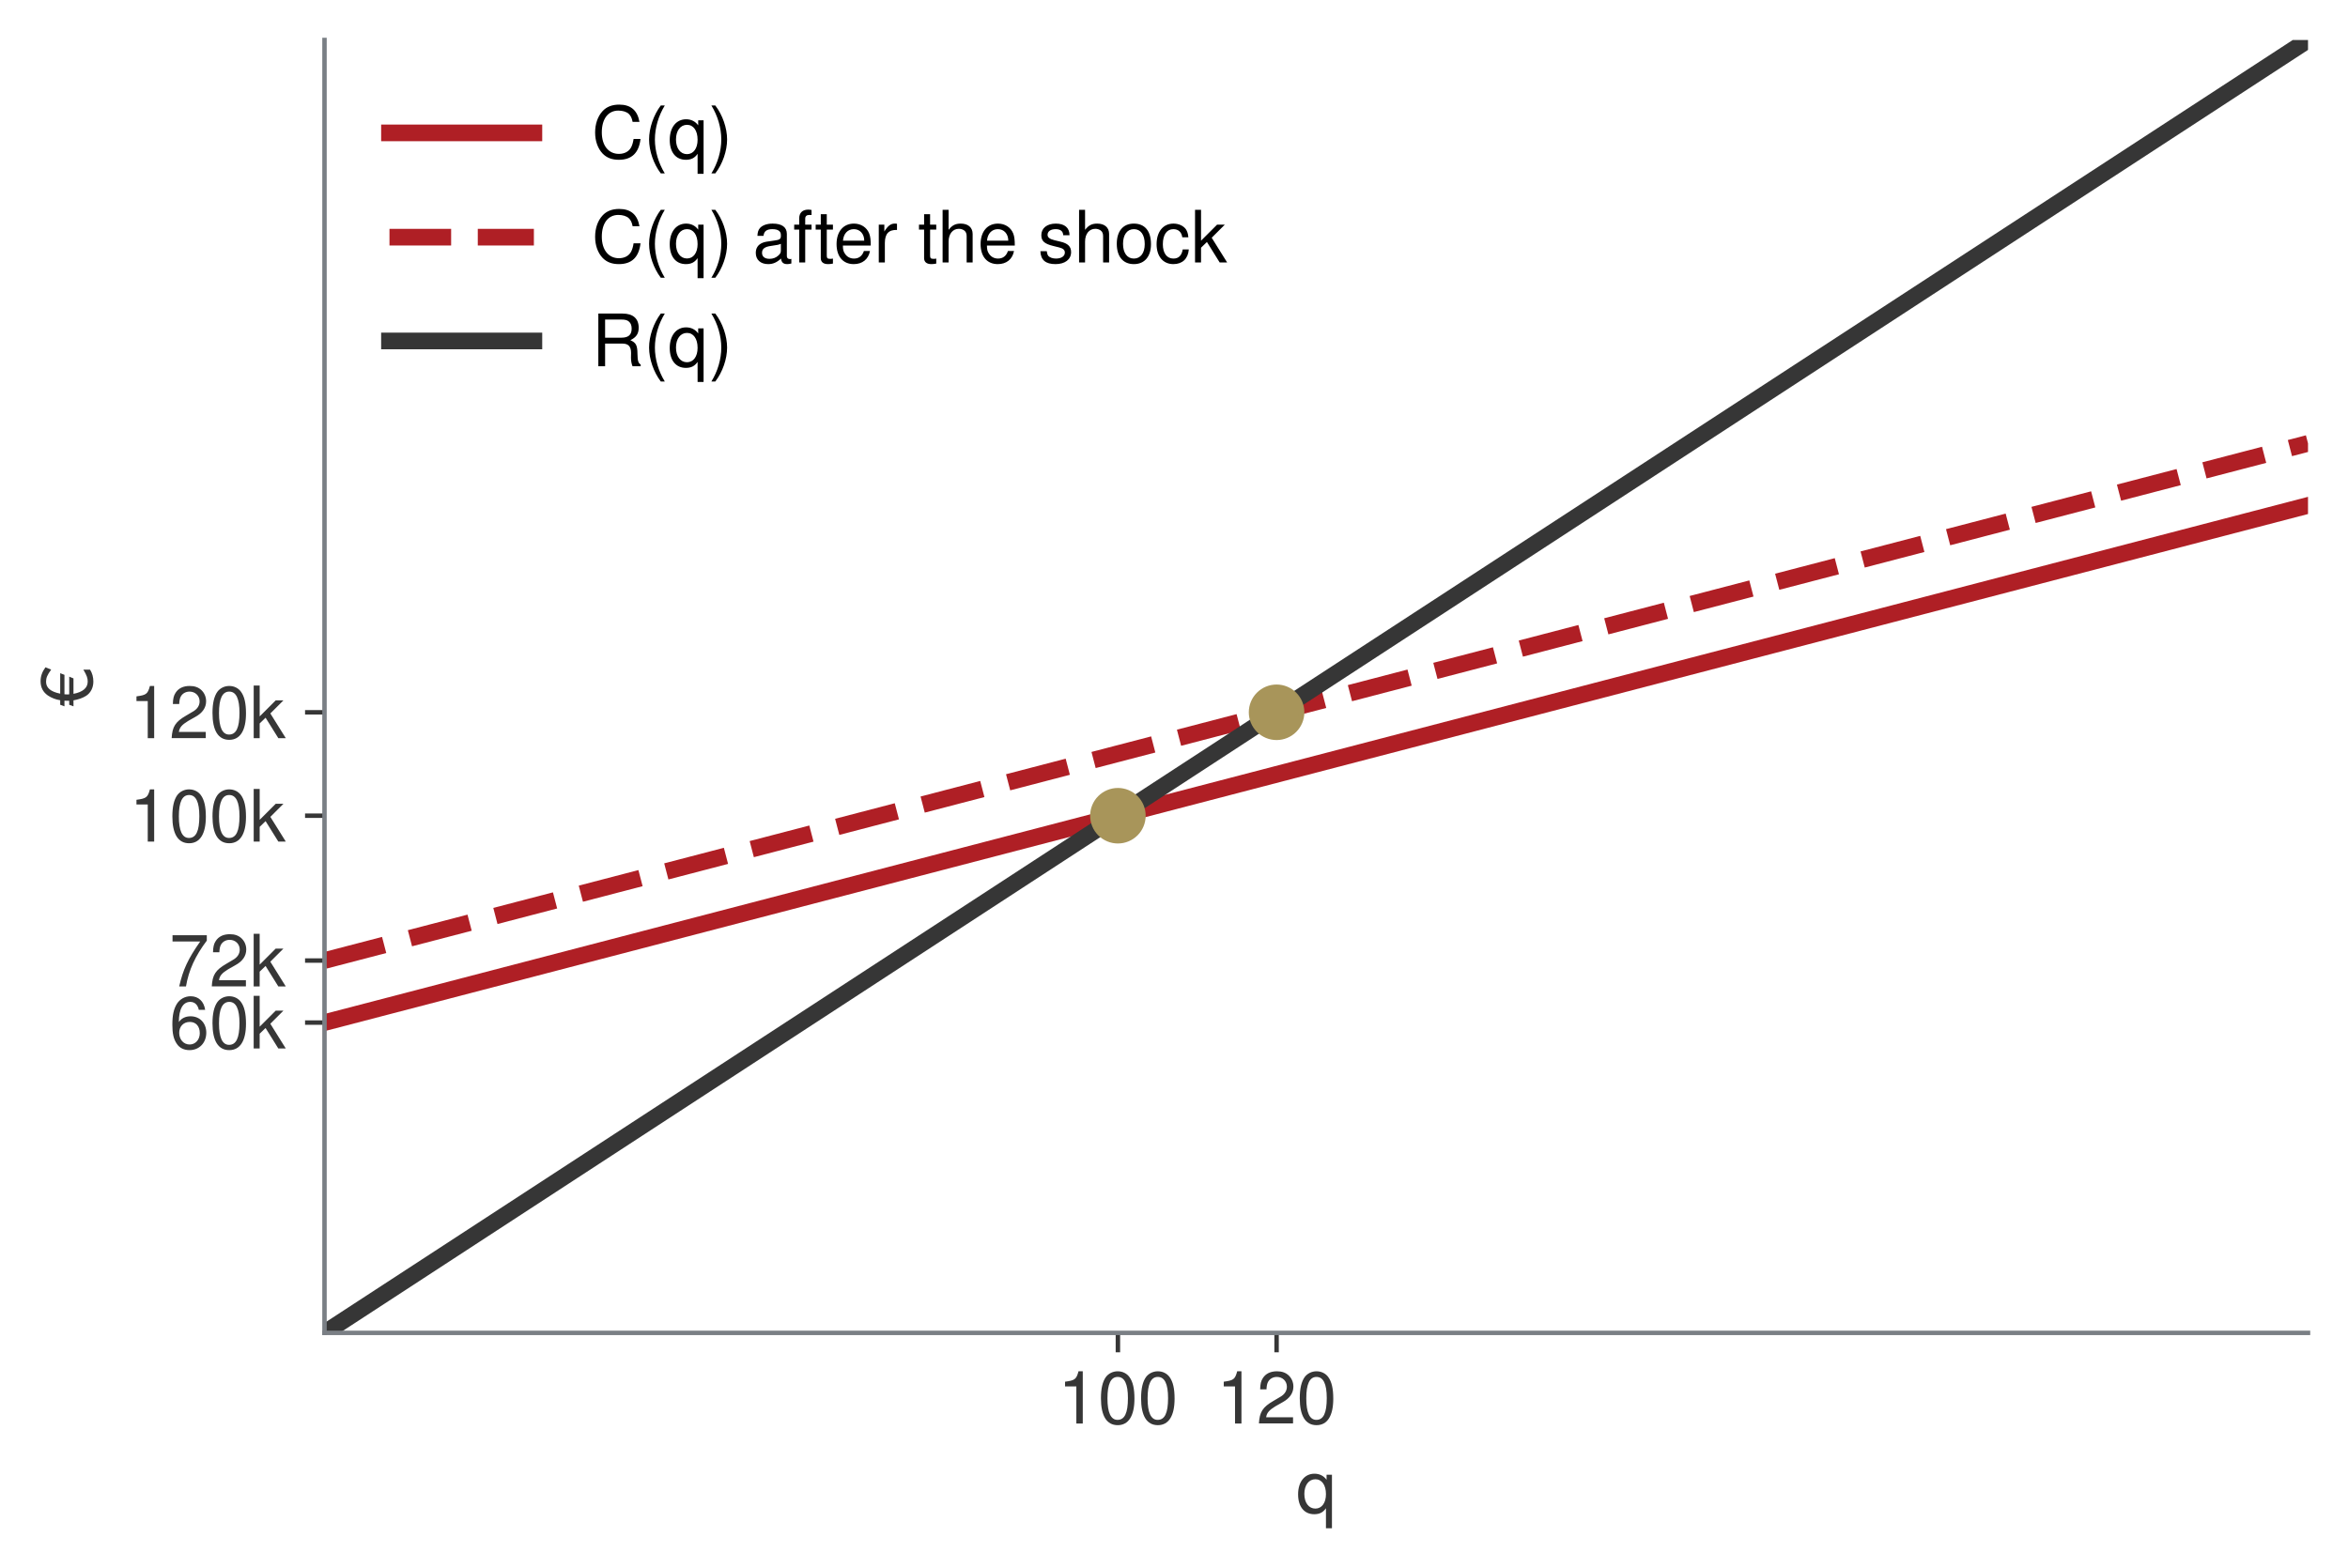
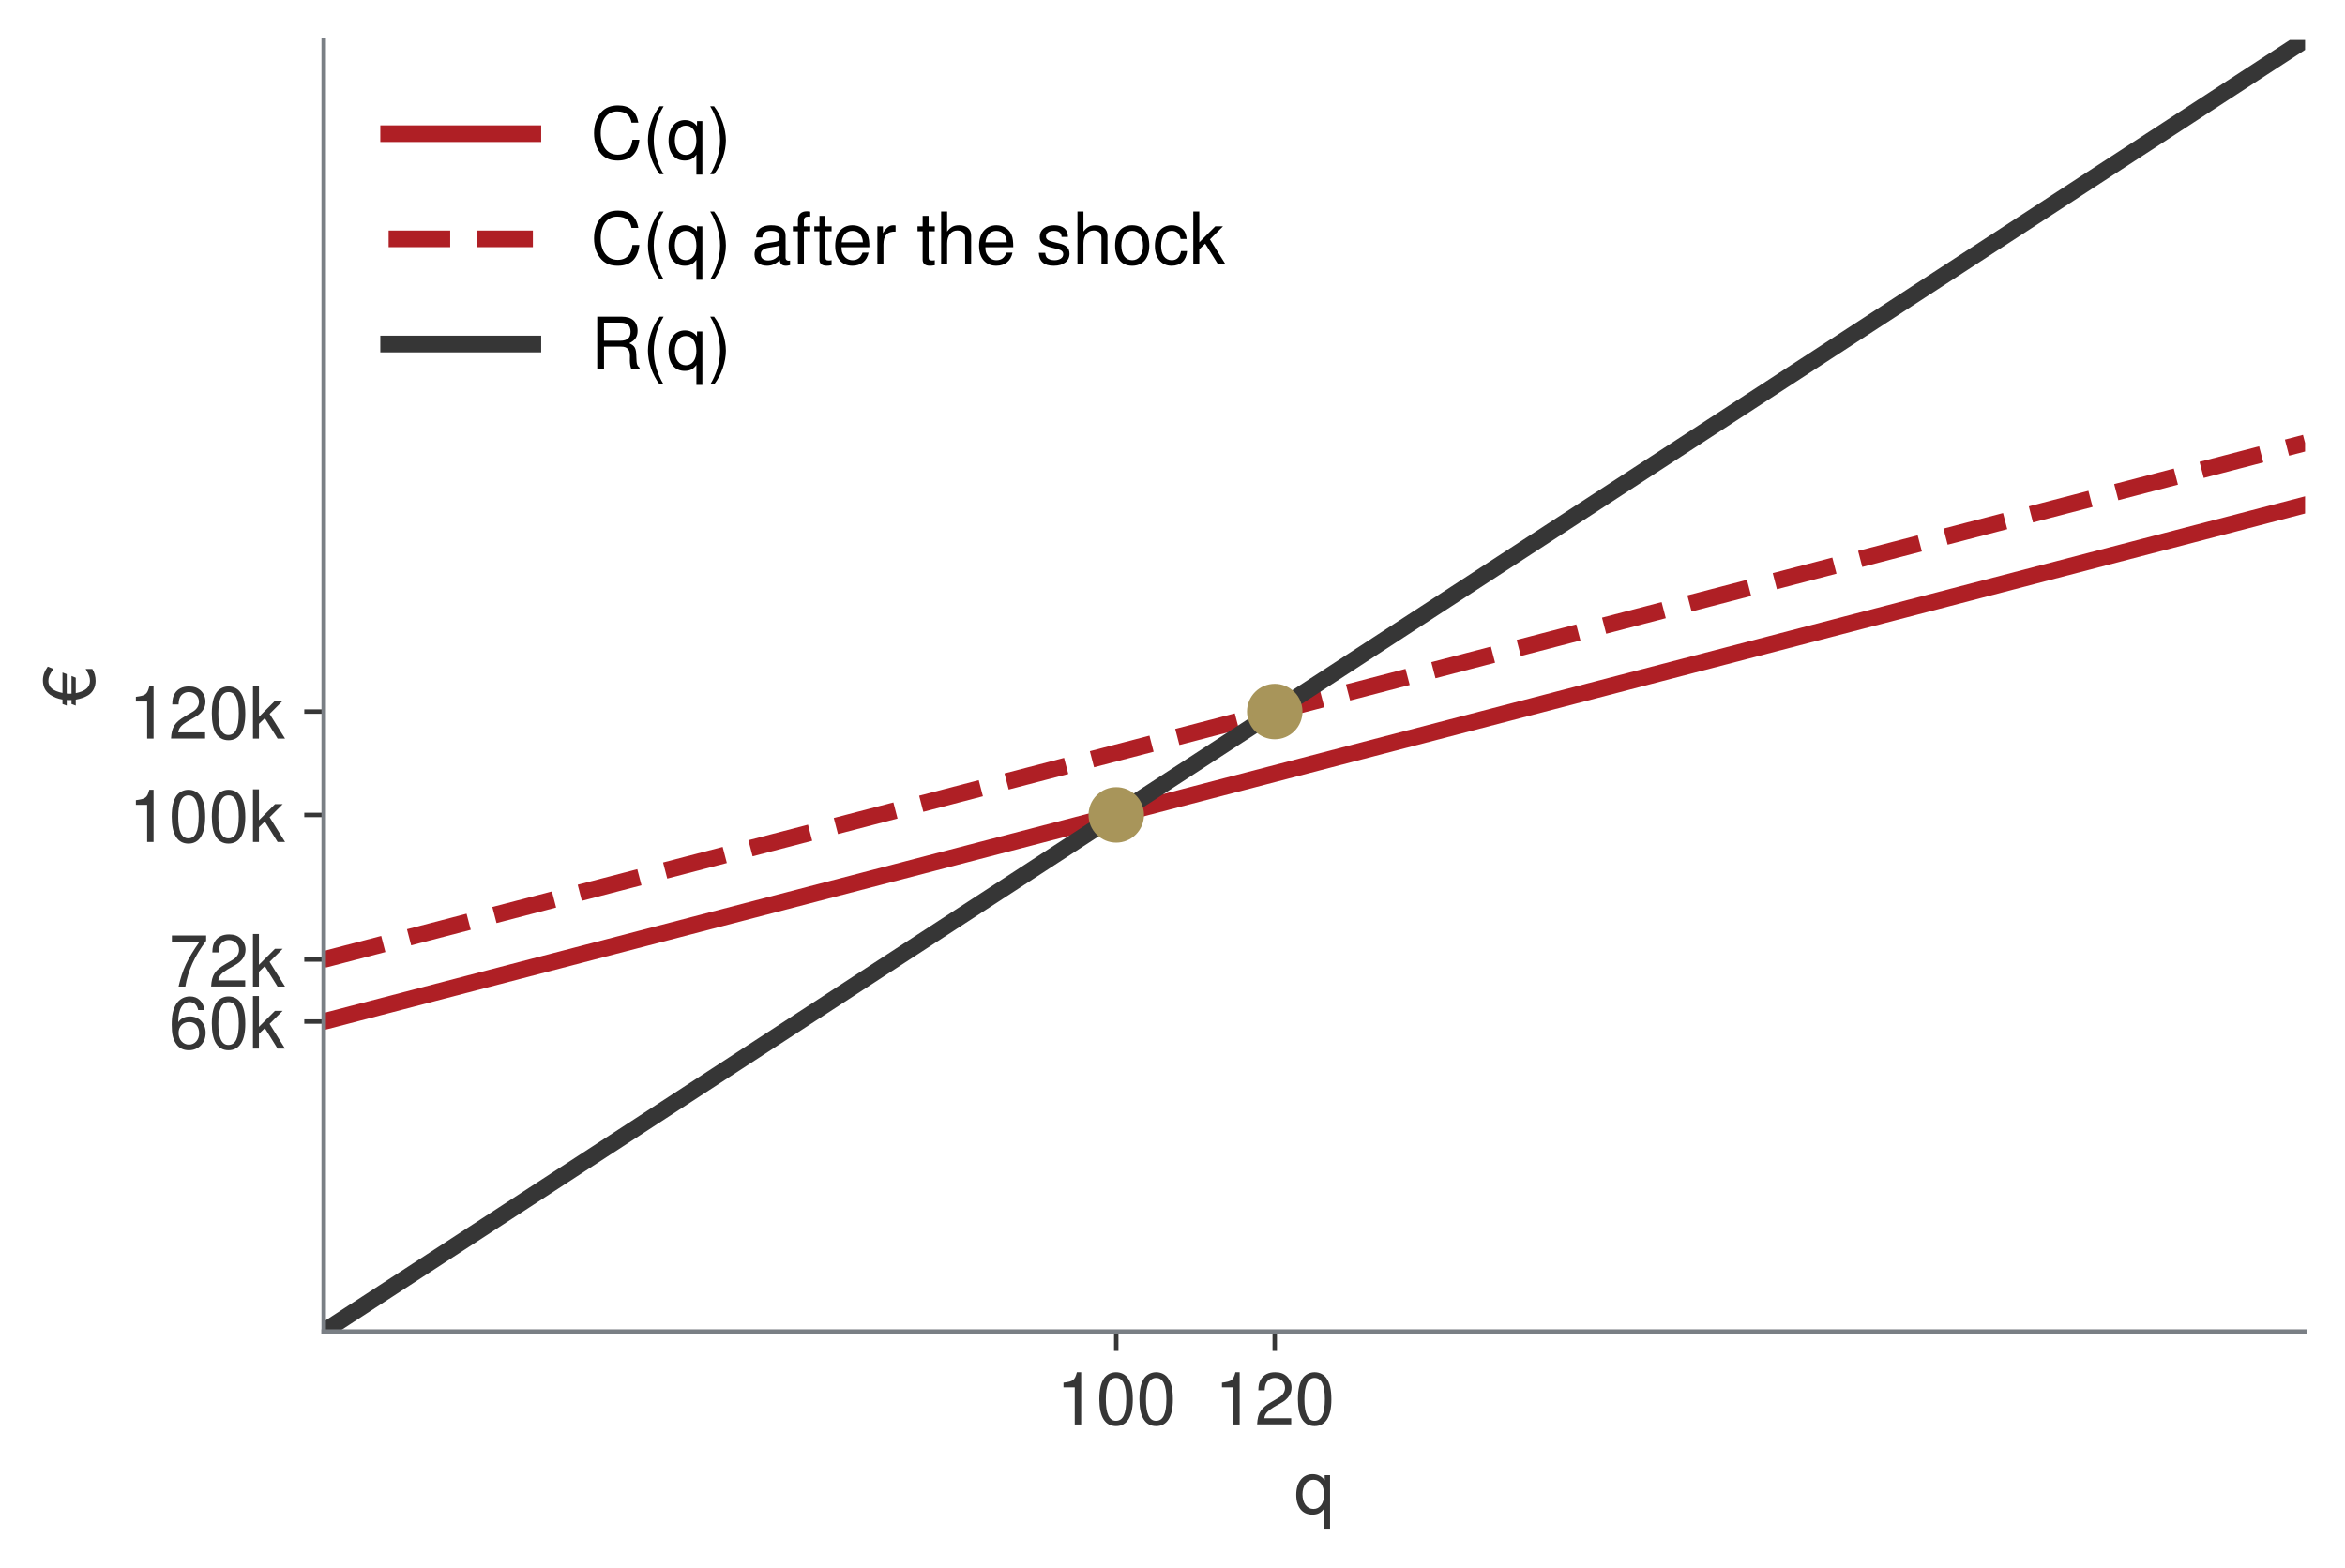
- <svg xmlns="http://www.w3.org/2000/svg" xmlns:xlink="http://www.w3.org/1999/xlink" width="422.743pt" height="282.318pt" viewBox="0 0 422.743 282.318" version="1.1">
+ <svg xmlns="http://www.w3.org/2000/svg" xmlns:xlink="http://www.w3.org/1999/xlink" width="422.667pt" height="282.667pt" viewBox="0 0 422.667 282.667" version="1.1">
  <defs>
    <style type="text/css">*{stroke-linejoin: round; stroke-linecap: butt}</style>
  </defs>
  <g id="figure_1">
    <g id="patch_1">
-       <path d="M 0 282.318  L 422.743 282.318  L 422.743 0  L 0 0  L 0 282.318  z " style="fill: none" />
+       <path d="M 0 282.667  L 422.667 282.667  L 422.667 0  L 0 0  L 0 282.667  z " style="fill: none" />
    </g>
    <g id="axes_1">
      <g id="patch_2">
-         <path d="M 58.423 240.048  L 415.543 240.048  L 415.543 7.2  L 58.423 7.2  L 58.423 240.048  z " style="fill: none" />
+         <path d="M 58.347 240.048  L 415.467 240.048  L 415.467 7.2  L 58.347 7.2  L 58.347 240.048  z " style="fill: none" />
      </g>
      <g id="matplotlib.axis_1">
        <g id="xtick_1">
          <g id="line2d_1">
            <defs>
-               <path id="m287724434d" d="M 0 0  L 0 3.5  " style="stroke: #363636; stroke-width: 0.8" />
+               <path id="m352961f7ca" d="M 0 0  L 0 3.5  " style="stroke: #363636; stroke-width: 0.8" />
            </defs>
            <g>
-               <use xlink:href="#m287724434d" x="201.271" y="240.048" style="fill: #363636; stroke: #363636; stroke-width: 0.8" />
+               <use xlink:href="#m352961f7ca" x="201.195" y="240.048" style="fill: #363636; stroke: #363636; stroke-width: 0.8" />
            </g>
          </g>
          <g id="text_1">
-             <text style="font-size: 13px; font-family: 'Source Sans 3', 'Source Sans Pro', 'Helvetica', 'Arial'; text-anchor: middle; fill: #363636" x="201.271" y="256.373" transform="rotate(-0 201.2708 256.3735)">100</text>
+             <text style="font-size: 13px; font-family: 'Source Sans 3', 'Source Sans Pro', 'Helvetica', 'Arial'; text-anchor: middle; fill: #363636" x="201.195" y="256.798" transform="rotate(-0 201.1946 256.798)">100</text>
          </g>
        </g>
        <g id="xtick_2">
          <g id="line2d_2">
            <g>
-               <use xlink:href="#m287724434d" x="229.84" y="240.048" style="fill: #363636; stroke: #363636; stroke-width: 0.8" />
+               <use xlink:href="#m352961f7ca" x="229.764" y="240.048" style="fill: #363636; stroke: #363636; stroke-width: 0.8" />
            </g>
          </g>
          <g id="text_2">
-             <text style="font-size: 13px; font-family: 'Source Sans 3', 'Source Sans Pro', 'Helvetica', 'Arial'; text-anchor: middle; fill: #363636" x="229.84" y="256.373" transform="rotate(-0 229.8404 256.3735)">120</text>
+             <text style="font-size: 13px; font-family: 'Source Sans 3', 'Source Sans Pro', 'Helvetica', 'Arial'; text-anchor: middle; fill: #363636" x="229.764" y="256.798" transform="rotate(-0 229.7642 256.798)">120</text>
          </g>
        </g>
        <g id="text_3">
-           <text style="font-size: 13px; font-family: 'Source Sans 3', 'Source Sans Pro', 'Helvetica', 'Arial'; text-anchor: middle; fill: #363636" x="236.983" y="272.409" transform="rotate(-0 236.9828 272.4086)">q</text>
+           <text style="font-size: 13px; font-family: 'Source Sans 3', 'Source Sans Pro', 'Helvetica', 'Arial'; text-anchor: middle; fill: #363636" x="236.907" y="272.757" transform="rotate(-0 236.9066 272.757)">q</text>
        </g>
      </g>
      <g id="matplotlib.axis_2">
        <g id="ytick_1">
          <g id="line2d_3">
            <defs>
-               <path id="m1ff8a50b6b" d="M 0 0  L -3.5 0  " style="stroke: #363636; stroke-width: 0.8" />
+               <path id="md483ea49af" d="M 0 0  L -3.5 0  " style="stroke: #363636; stroke-width: 0.8" />
            </defs>
            <g>
-               <use xlink:href="#m1ff8a50b6b" x="58.423" y="184.164" style="fill: #363636; stroke: #363636; stroke-width: 0.8" />
+               <use xlink:href="#md483ea49af" x="58.347" y="184.164" style="fill: #363636; stroke: #363636; stroke-width: 0.8" />
            </g>
          </g>
          <g id="text_4">
-             <text style="font-size: 13px; font-family: 'Source Sans 3', 'Source Sans Pro', 'Helvetica', 'Arial'; text-anchor: end; fill: #363636" x="51.423" y="188.827" transform="rotate(-0 51.42281 188.8272)">60k</text>
+             <text style="font-size: 13px; font-family: 'Source Sans 3', 'Source Sans Pro', 'Helvetica', 'Arial'; text-anchor: end; fill: #363636" x="51.347" y="189.039" transform="rotate(-0 51.34664 189.0395)">60k</text>
          </g>
        </g>
        <g id="ytick_2">
          <g id="line2d_4">
            <g>
-               <use xlink:href="#m1ff8a50b6b" x="58.423" y="172.988" style="fill: #363636; stroke: #363636; stroke-width: 0.8" />
+               <use xlink:href="#md483ea49af" x="58.347" y="172.988" style="fill: #363636; stroke: #363636; stroke-width: 0.8" />
            </g>
          </g>
          <g id="text_5">
-             <text style="font-size: 13px; font-family: 'Source Sans 3', 'Source Sans Pro', 'Helvetica', 'Arial'; text-anchor: end; fill: #363636" x="51.423" y="177.651" transform="rotate(-0 51.42281 177.6505)">72k</text>
+             <text style="font-size: 13px; font-family: 'Source Sans 3', 'Source Sans Pro', 'Helvetica', 'Arial'; text-anchor: end; fill: #363636" x="51.347" y="177.863" transform="rotate(-0 51.34664 177.8628)">72k</text>
          </g>
        </g>
        <g id="ytick_3">
          <g id="line2d_5">
            <g>
-               <use xlink:href="#m1ff8a50b6b" x="58.423" y="146.909" style="fill: #363636; stroke: #363636; stroke-width: 0.8" />
+               <use xlink:href="#md483ea49af" x="58.347" y="146.909" style="fill: #363636; stroke: #363636; stroke-width: 0.8" />
            </g>
          </g>
          <g id="text_6">
-             <text style="font-size: 13px; font-family: 'Source Sans 3', 'Source Sans Pro', 'Helvetica', 'Arial'; text-anchor: end; fill: #363636" x="51.423" y="151.572" transform="rotate(-0 51.42281 151.5715)">100k</text>
+             <text style="font-size: 13px; font-family: 'Source Sans 3', 'Source Sans Pro', 'Helvetica', 'Arial'; text-anchor: end; fill: #363636" x="51.347" y="151.784" transform="rotate(-0 51.34664 151.7838)">100k</text>
          </g>
        </g>
        <g id="ytick_4">
          <g id="line2d_6">
            <g>
-               <use xlink:href="#m1ff8a50b6b" x="58.423" y="128.281" style="fill: #363636; stroke: #363636; stroke-width: 0.8" />
+               <use xlink:href="#md483ea49af" x="58.347" y="128.281" style="fill: #363636; stroke: #363636; stroke-width: 0.8" />
            </g>
          </g>
          <g id="text_7">
-             <text style="font-size: 13px; font-family: 'Source Sans 3', 'Source Sans Pro', 'Helvetica', 'Arial'; text-anchor: end; fill: #363636" x="51.423" y="132.944" transform="rotate(-0 51.42281 132.9437)">120k</text>
+             <text style="font-size: 13px; font-family: 'Source Sans 3', 'Source Sans Pro', 'Helvetica', 'Arial'; text-anchor: end; fill: #363636" x="51.347" y="133.156" transform="rotate(-0 51.34664 133.156)">120k</text>
          </g>
        </g>
        <g id="text_8">
-           <text style="font-size: 13px; font-family: 'Source Sans 3', 'Source Sans Pro', 'Helvetica', 'Arial'; text-anchor: middle; fill: #363636" x="16.525" y="123.624" transform="rotate(-90 16.52547 123.624)">€</text>
+           <text style="font-size: 13px; font-family: 'Source Sans 3', 'Source Sans Pro', 'Helvetica', 'Arial'; text-anchor: middle; fill: #363636" x="16.95" y="123.624" transform="rotate(-90 16.95 123.624)">€</text>
        </g>
      </g>
      <g id="line2d_7">
-         <path d="M 58.423 184.164  L 415.543 91.025  " clip-path="url(#p5a419d884d)" style="fill: none; stroke: #af1f25; stroke-width: 3; stroke-linecap: square" />
+         <path d="M 58.347 184.164  L 415.467 91.025  " clip-path="url(#p971ebcece5)" style="fill: none; stroke: #af1f25; stroke-width: 3; stroke-linecap: square" />
      </g>
      <g id="line2d_8">
-         <path d="M 58.423 172.988  L 415.543 79.849  " clip-path="url(#p5a419d884d)" style="fill: none; stroke-dasharray: 11.1,4.8; stroke-dashoffset: 0; stroke: #af1f25; stroke-width: 3" />
+         <path d="M 58.347 172.988  L 415.467 79.849  " clip-path="url(#p971ebcece5)" style="fill: none; stroke-dasharray: 11.1,4.8; stroke-dashoffset: 0; stroke: #af1f25; stroke-width: 3" />
      </g>
      <g id="line2d_9">
-         <path d="M 58.423 240.048  L 415.543 7.2  " clip-path="url(#p5a419d884d)" style="fill: none; stroke: #363636; stroke-width: 3; stroke-linecap: square" />
+         <path d="M 58.347 240.048  L 415.467 7.2  " clip-path="url(#p971ebcece5)" style="fill: none; stroke: #363636; stroke-width: 3; stroke-linecap: square" />
      </g>
      <g id="line2d_10">
        <defs>
-           <path id="m7c93635a4f" d="M 0 4.5  C 1.193 4.5 2.338 4.026 3.182 3.182  C 4.026 2.338 4.5 1.193 4.5 0  C 4.5 -1.193 4.026 -2.338 3.182 -3.182  C 2.338 -4.026 1.193 -4.5 0 -4.5  C -1.193 -4.5 -2.338 -4.026 -3.182 -3.182  C -4.026 -2.338 -4.5 -1.193 -4.5 0  C -4.5 1.193 -4.026 2.338 -3.182 3.182  C -2.338 4.026 -1.193 4.5 0 4.5  z " style="stroke: #a8955a" />
+           <path id="mfd7c14ed32" d="M 0 4.5  C 1.193 4.5 2.338 4.026 3.182 3.182  C 4.026 2.338 4.5 1.193 4.5 0  C 4.5 -1.193 4.026 -2.338 3.182 -3.182  C 2.338 -4.026 1.193 -4.5 0 -4.5  C -1.193 -4.5 -2.338 -4.026 -3.182 -3.182  C -4.026 -2.338 -4.5 -1.193 -4.5 0  C -4.5 1.193 -4.026 2.338 -3.182 3.182  C -2.338 4.026 -1.193 4.5 0 4.5  z " style="stroke: #a8955a" />
        </defs>
-         <g clip-path="url(#p5a419d884d)">
-           <use xlink:href="#m7c93635a4f" x="201.271" y="146.909" style="fill: #a8955a; stroke: #a8955a" />
-           <use xlink:href="#m7c93635a4f" x="229.84" y="128.281" style="fill: #a8955a; stroke: #a8955a" />
+         <g clip-path="url(#p971ebcece5)">
+           <use xlink:href="#mfd7c14ed32" x="201.195" y="146.909" style="fill: #a8955a; stroke: #a8955a" />
+           <use xlink:href="#mfd7c14ed32" x="229.764" y="128.281" style="fill: #a8955a; stroke: #a8955a" />
        </g>
      </g>
      <g id="patch_3">
-         <path d="M 58.423 240.048  L 58.423 7.2  " style="fill: none; stroke: #7a7f85; stroke-width: 0.8; stroke-linejoin: miter; stroke-linecap: square" />
+         <path d="M 58.347 240.048  L 58.347 7.2  " style="fill: none; stroke: #7a7f85; stroke-width: 0.8; stroke-linejoin: miter; stroke-linecap: square" />
      </g>
      <g id="patch_4">
-         <path d="M 58.423 240.048  L 415.543 240.048  " style="fill: none; stroke: #7a7f85; stroke-width: 0.8; stroke-linejoin: miter; stroke-linecap: square" />
+         <path d="M 58.347 240.048  L 415.467 240.048  " style="fill: none; stroke: #7a7f85; stroke-width: 0.8; stroke-linejoin: miter; stroke-linecap: square" />
      </g>
      <g id="legend_1">
        <g id="line2d_11">
-           <path d="M 70.123 23.929  L 83.123 23.929  L 96.123 23.929  " style="fill: none; stroke: #af1f25; stroke-width: 3; stroke-linecap: square" />
+           <path d="M 70.047 24.1  L 83.047 24.1  L 96.047 24.1  " style="fill: none; stroke: #af1f25; stroke-width: 3; stroke-linecap: square" />
        </g>
        <g id="text_9">
-           <text style="font-size: 13px; font-family: 'Source Sans 3', 'Source Sans Pro', 'Helvetica', 'Arial'; text-anchor: start" x="106.523" y="28.479" transform="rotate(-0 106.5228 28.47938)">C(q)</text>
+           <text style="font-size: 13px; font-family: 'Source Sans 3', 'Source Sans Pro', 'Helvetica', 'Arial'; text-anchor: start" x="106.447" y="28.65" transform="rotate(-0 106.4466 28.65)">C(q)</text>
        </g>
        <g id="line2d_12">
-           <path d="M 70.123 42.718  L 83.123 42.718  L 96.123 42.718  " style="fill: none; stroke-dasharray: 11.1,4.8; stroke-dashoffset: 0; stroke: #af1f25; stroke-width: 3" />
+           <path d="M 70.047 43.06  L 83.047 43.06  L 96.047 43.06  " style="fill: none; stroke-dasharray: 11.1,4.8; stroke-dashoffset: 0; stroke: #af1f25; stroke-width: 3" />
        </g>
        <g id="text_10">
-           <text style="font-size: 13px; font-family: 'Source Sans 3', 'Source Sans Pro', 'Helvetica', 'Arial'; text-anchor: start" x="106.523" y="47.268" transform="rotate(-0 106.5228 47.26844)">C(q) after the shock</text>
+           <text style="font-size: 13px; font-family: 'Source Sans 3', 'Source Sans Pro', 'Helvetica', 'Arial'; text-anchor: start" x="106.447" y="47.61" transform="rotate(-0 106.4466 47.60969)">C(q) after the shock</text>
        </g>
        <g id="line2d_13">
-           <path d="M 70.123 61.406  L 83.123 61.406  L 96.123 61.406  " style="fill: none; stroke: #363636; stroke-width: 3; stroke-linecap: square" />
+           <path d="M 70.047 62.019  L 83.047 62.019  L 96.047 62.019  " style="fill: none; stroke: #363636; stroke-width: 3; stroke-linecap: square" />
        </g>
        <g id="text_11">
-           <text style="font-size: 13px; font-family: 'Source Sans 3', 'Source Sans Pro', 'Helvetica', 'Arial'; text-anchor: start" x="106.523" y="65.956" transform="rotate(-0 106.5228 65.95594)">R(q)</text>
+           <text style="font-size: 13px; font-family: 'Source Sans 3', 'Source Sans Pro', 'Helvetica', 'Arial'; text-anchor: start" x="106.447" y="66.569" transform="rotate(-0 106.4466 66.56937)">R(q)</text>
        </g>
      </g>
    </g>
  </g>
  <defs>
-     <clipPath id="p5a419d884d">
-       <rect x="58.423" y="7.2" width="357.12" height="232.848" />
+     <clipPath id="p971ebcece5">
+       <rect x="58.347" y="7.2" width="357.12" height="232.848" />
    </clipPath>
  </defs>
</svg>
